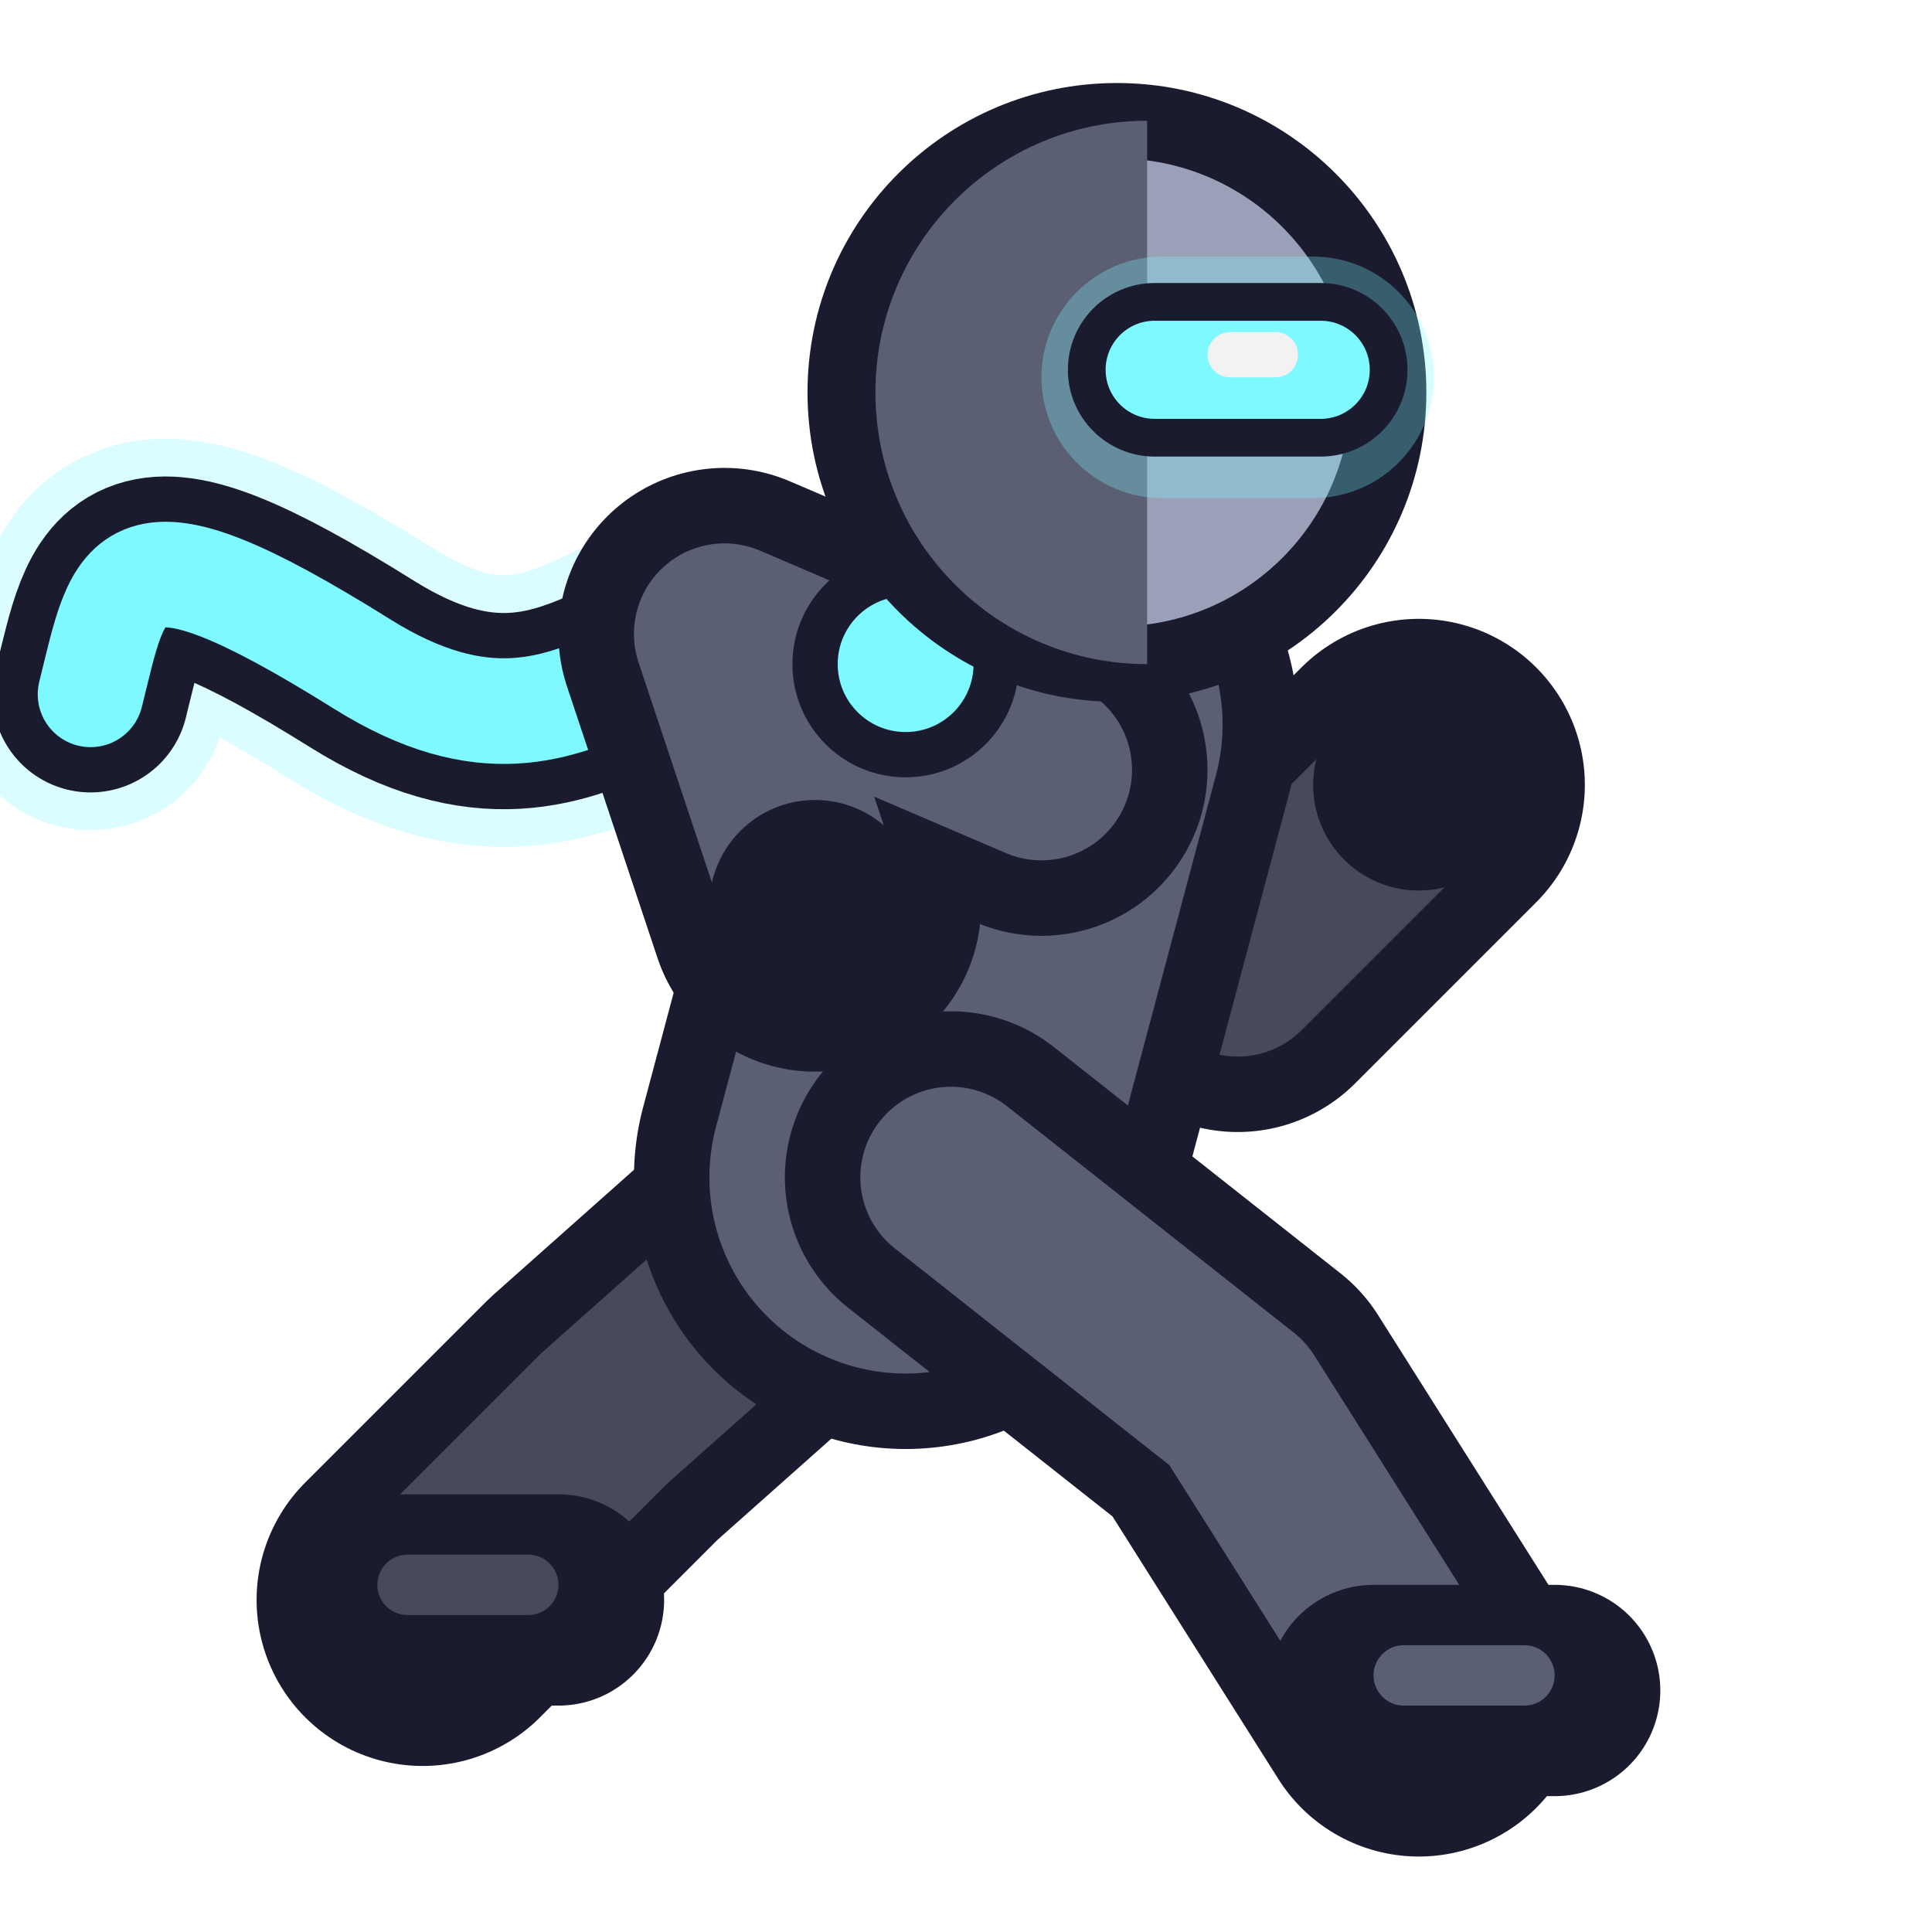
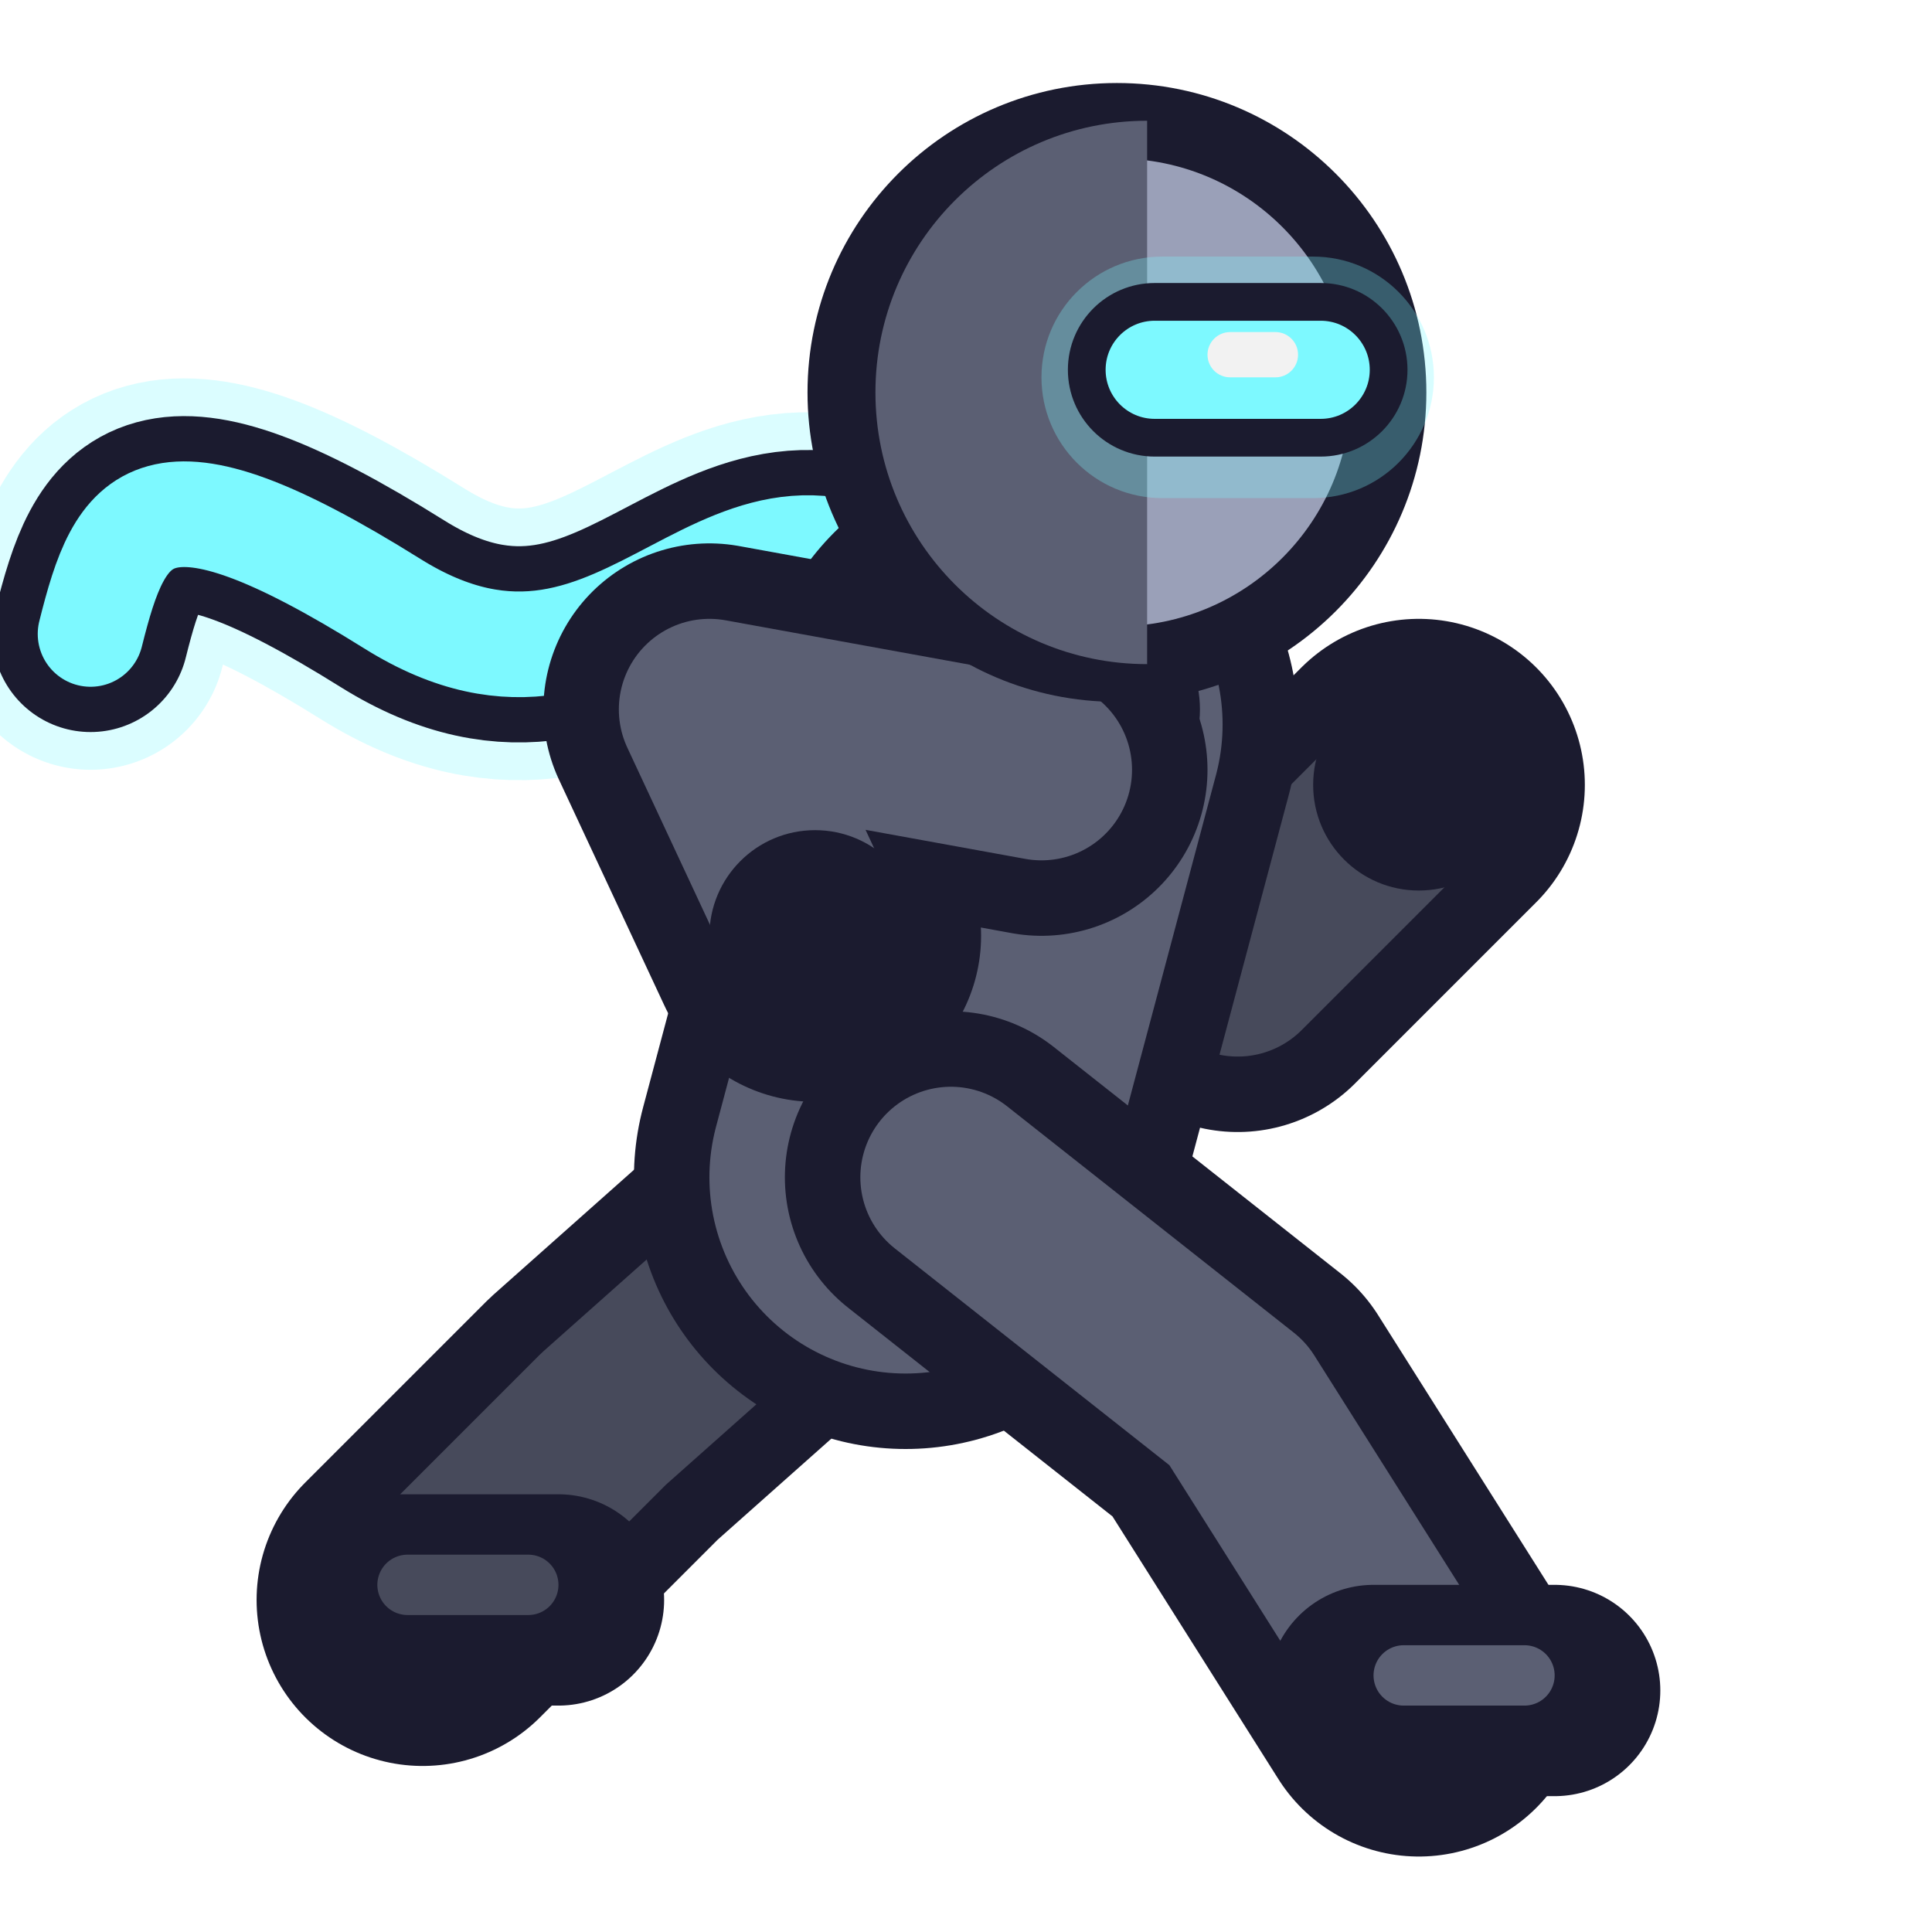
<svg xmlns="http://www.w3.org/2000/svg" width="128" height="128" viewBox="0 0 128 128">
  <g fill="none" stroke-linecap="round" stroke-linejoin="round">
-     <path d="M58 44 C 44 36, 40 54, 24 44 S 8 38, 6 46" stroke="#7df9ff" stroke-width="18" opacity="0.28" />
-     <path d="M58 44 C 44 36, 40 54, 24 44 S 8 38, 6 46" stroke="#1b1b2f" stroke-width="13" />
-     <path d="M58 44 C 44 36, 40 54, 24 44 S 8 38, 6 46" stroke="#7df9ff" stroke-width="7" />
+     <path d="M62 40 C 48 28, 42 50, 26 40 S 8 34, 6 42" stroke="#7df9ff" stroke-width="18" opacity="0.28" />
+     <path d="M62 40 C 48 28, 42 50, 26 40 S 8 34, 6 42" stroke="#1b1b2f" stroke-width="13" />
+     <path d="M62 40 C 48 28, 42 50, 26 40 S 8 34, 6 42" stroke="#7df9ff" stroke-width="7" />
    <polyline points="66,51 82,64 94,52" stroke="#1b1b2f" stroke-width="22" />
    <polyline points="66,51 82,64 94,52" stroke="#474a5b" stroke-width="12" />
    <circle cx="94" cy="52" r="7" fill="#1b1b2f" />
    <polyline points="58,78 40,94 28,106" stroke="#1b1b2f" stroke-width="22" />
    <polyline points="58,78 40,94 28,106" stroke="#474a5b" stroke-width="12" />
    <line x1="25" y1="106" x2="37" y2="106" stroke="#1b1b2f" stroke-width="14" />
    <line x1="27" y1="105" x2="35" y2="105" stroke="#474a5b" stroke-width="4" />
    <polyline points="68,48 60,78" stroke="#1b1b2f" stroke-width="36" />
    <polyline points="68,48 60,78" stroke="#5b5f73" stroke-width="26" />
+     <circle cx="72" cy="47" r="6" fill="#7df9ff" stroke="#1b1b2f" stroke-width="3" />
    <polyline points="63,78 82,93 94,112" stroke="#1b1b2f" stroke-width="22" />
    <polyline points="63,78 82,93 94,112" stroke="#5b5f73" stroke-width="12" />
    <line x1="91" y1="112" x2="103" y2="112" stroke="#1b1b2f" stroke-width="14" />
    <line x1="93" y1="111" x2="101" y2="111" stroke="#5b5f73" stroke-width="4" />
-     <polyline points="69,51 48,42 54,60" stroke="#1b1b2f" stroke-width="22" />
-     <polyline points="69,51 48,42 54,60" stroke="#5b5f73" stroke-width="12" />
-     <circle cx="54" cy="60" r="7" fill="#1b1b2f" />
-     <circle cx="60" cy="44" r="6" fill="#7df9ff" stroke="#1b1b2f" stroke-width="3" />
+     <polyline points="69,51 47,47 54,62" stroke="#1b1b2f" stroke-width="22" />
+     <polyline points="69,51 47,47 54,62" stroke="#5b5f73" stroke-width="12" />
+     <circle cx="54" cy="62" r="7" fill="#1b1b2f" />
    <circle cx="74" cy="26" r="18" fill="#9aa0b8" stroke="#1b1b2f" stroke-width="5" />
    <path d="M76 8 A 18 18 0 0 0 76 44 Z" fill="#5b5f73" />
    <rect x="69" y="17" width="26" height="16" rx="8" fill="#7df9ff" opacity="0.3" />
    <rect x="72" y="20" width="20" height="9" rx="4.5" fill="#7df9ff" stroke="#1b1b2f" stroke-width="2.5" />
    <rect x="80" y="22" width="6" height="3" rx="1.5" fill="#f2f2f2" />
  </g>
</svg>
